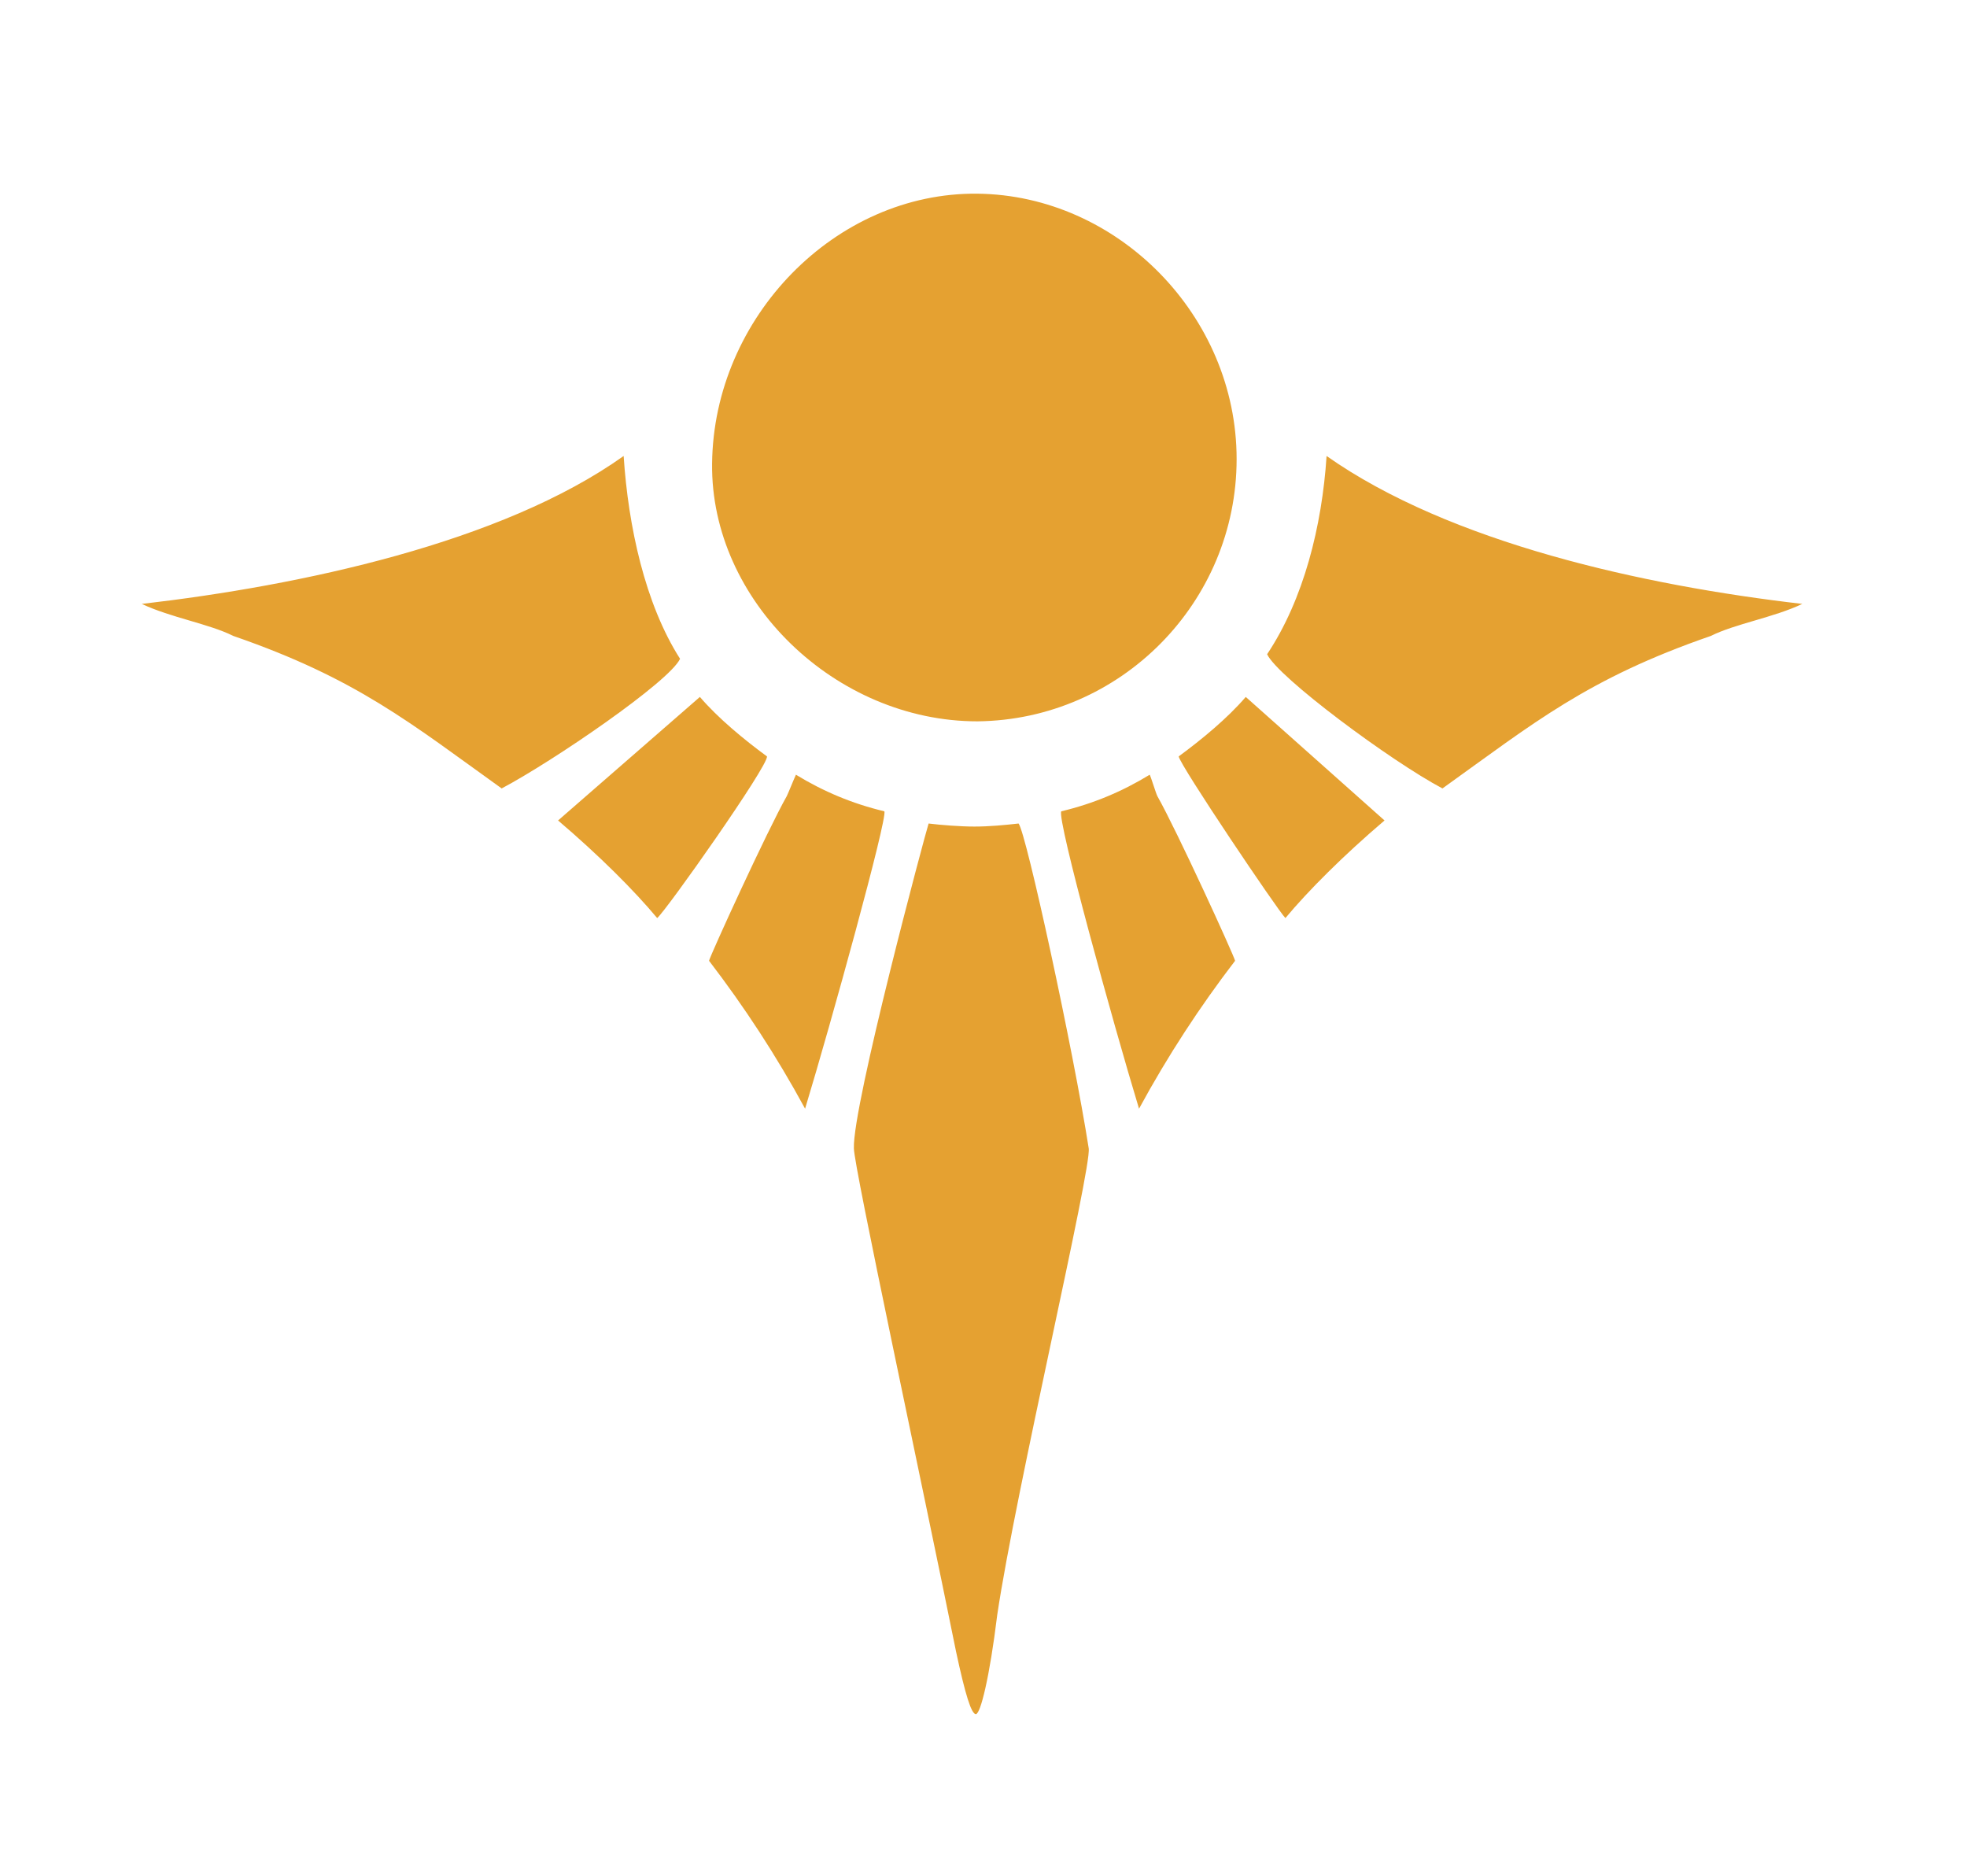
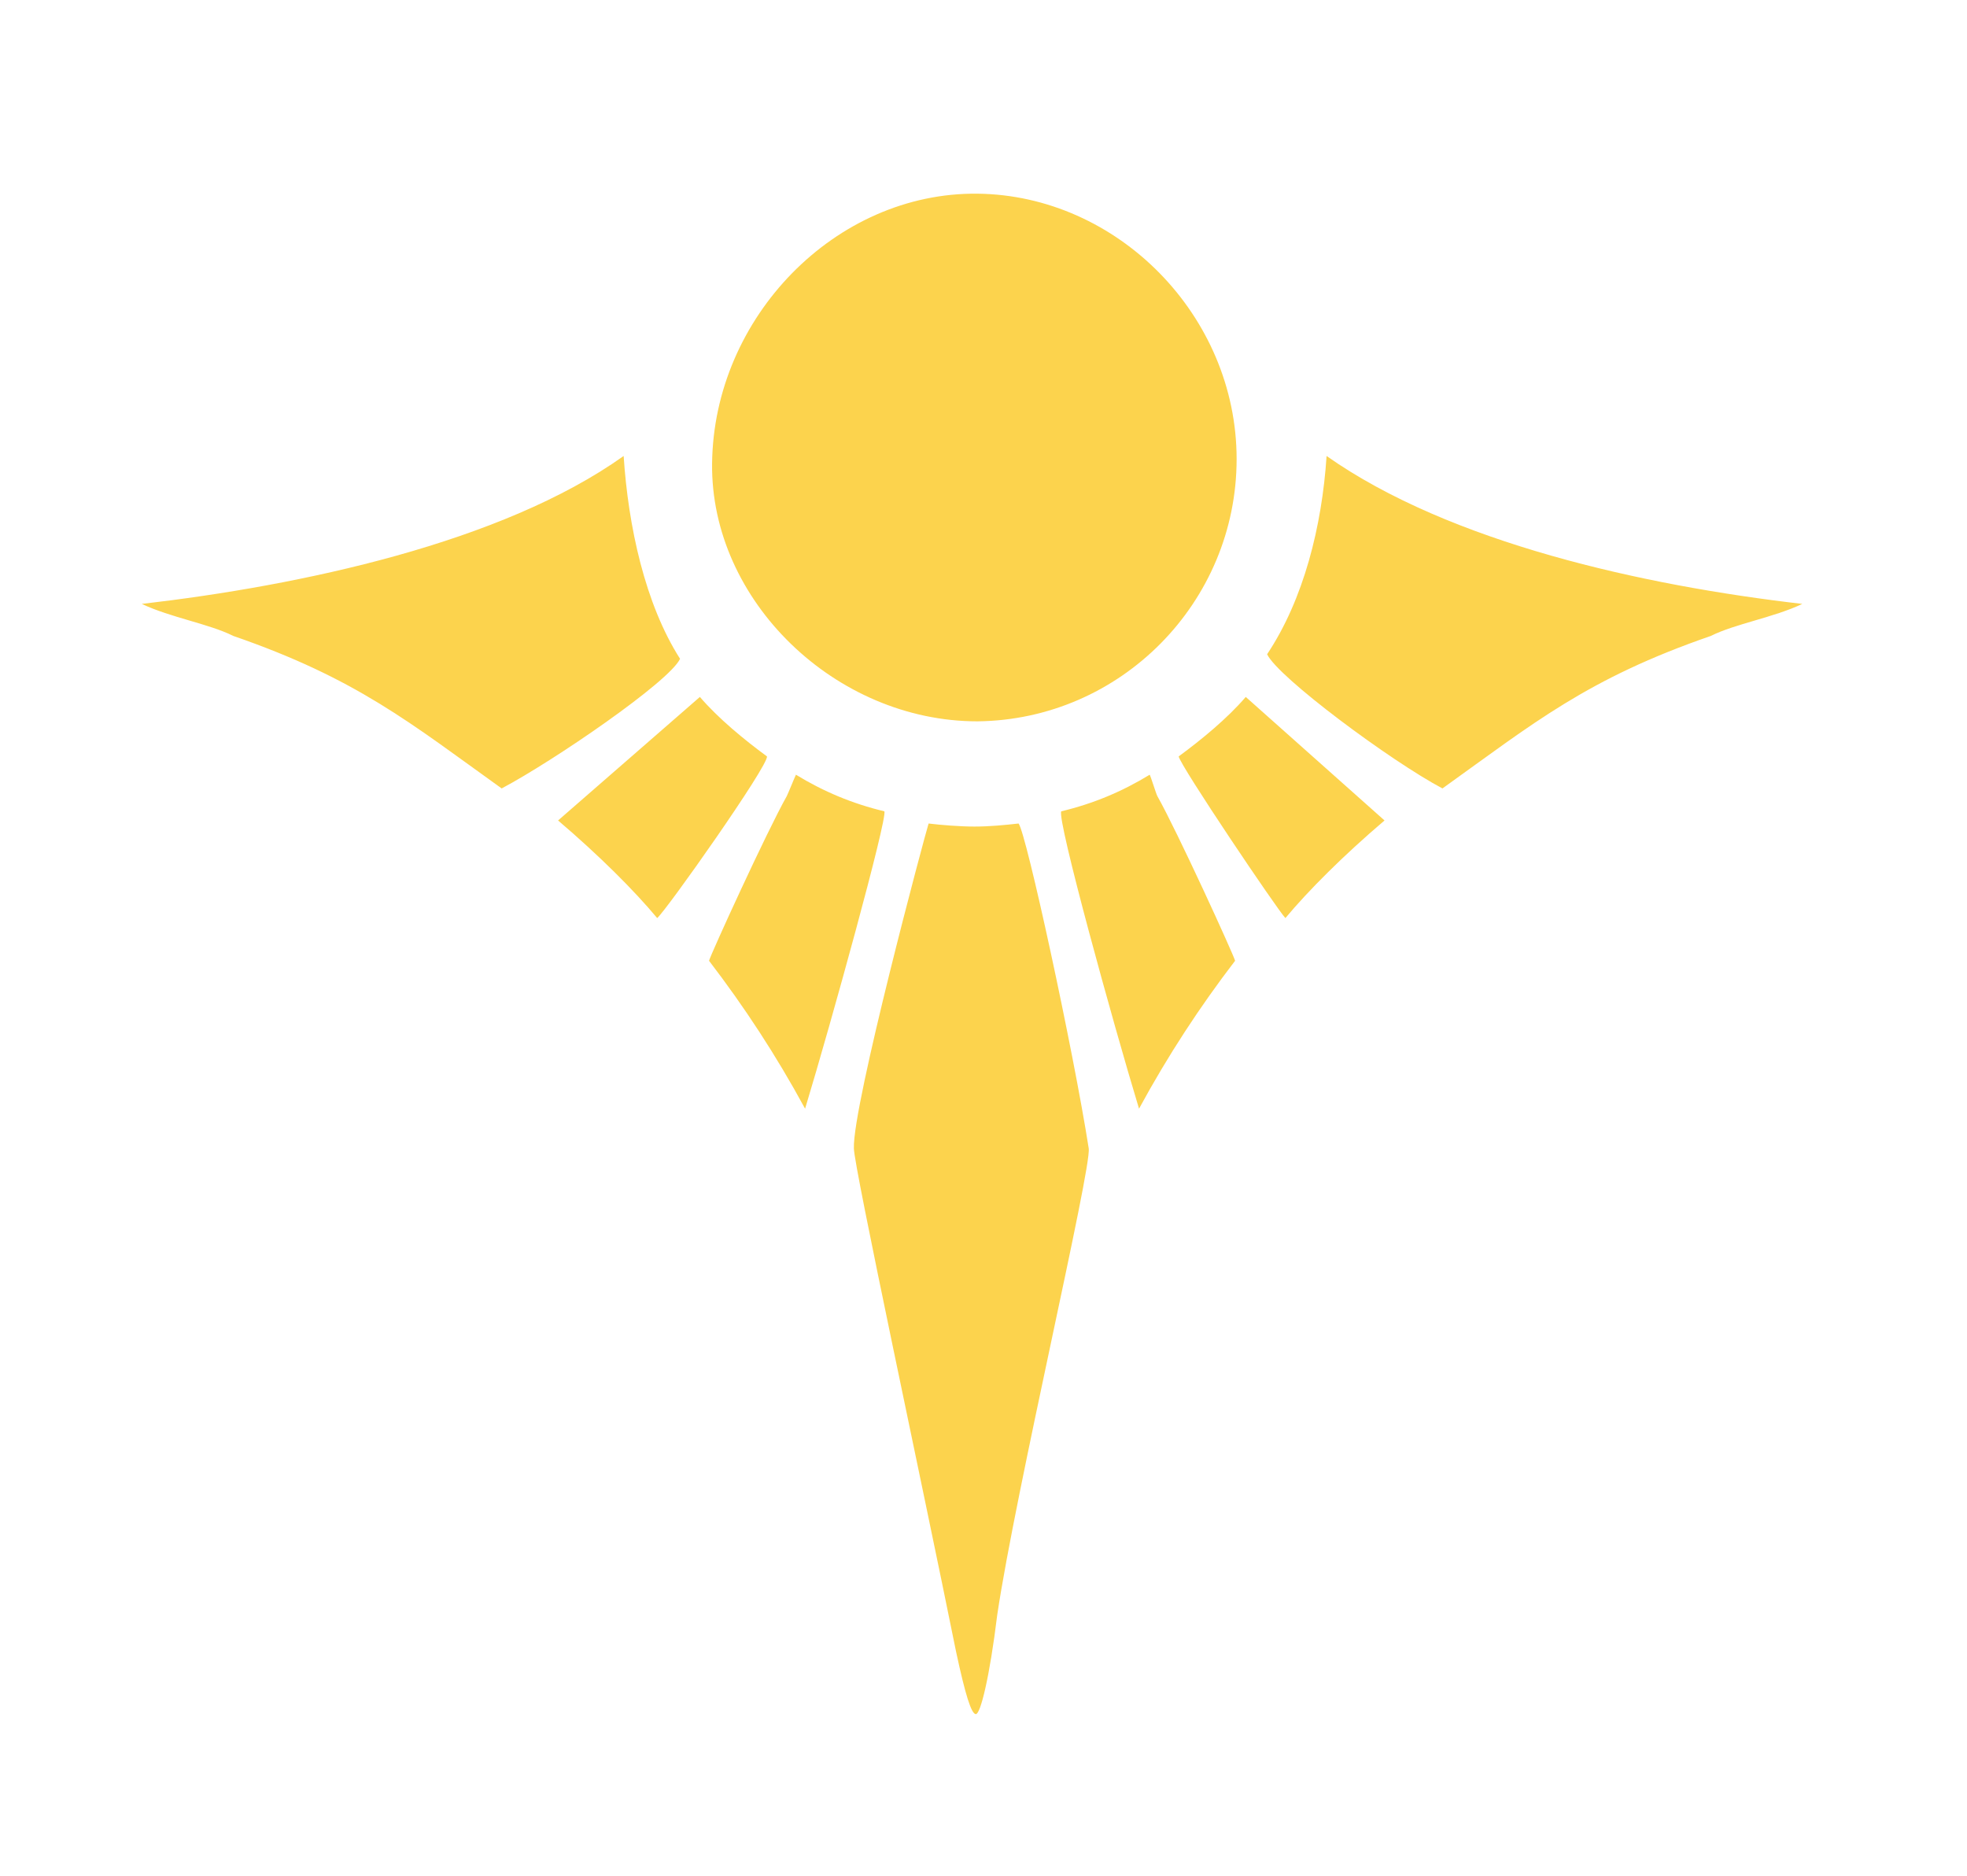
<svg xmlns="http://www.w3.org/2000/svg" viewBox="0 0 129 123">
-   <switch>
-     <g fill="#E5A131">
-       <path d="M64.1 47.3c-9.3 0-17.5-7.9-17.4-16.9.1-9.6 8.1-17.8 17.4-17.7 9.2.1 17 8 17 17.4 0 9.4-7.6 17.1-17 17.2zM71.4 75.3c-1-6.4-4.1-20.7-4.6-21.3-.9.1-1.9.2-2.9.2-.9 0-2.2-.1-3-.2-.2.6-5 18.5-4.9 21.3 0 1.2 4.5 22.1 6.7 33 .6 2.8 1 4.1 1.3 4.1.3 0 .9-2.4 1.4-6.5 1.2-8.1 6.2-29.3 6-30.6zM74.7 72.7c1.9-3.5 4-6.7 6.3-9.7-.1-.4-3.8-8.5-5.1-10.8-.1-.2-.4-1.2-.5-1.4-1.8 1.1-3.7 1.9-5.8 2.4-.3.5 3.4 13.9 5.1 19.5zM84.3 60.2c1.5-1.8 3.8-4.1 6.5-6.4l-9.1-8.1c-1.2 1.4-2.9 2.8-4.4 3.9.1.6 6.5 10.1 7 10.6zM94.6 51.7c6-4.3 9.5-7.2 17.6-10 1.6-.8 4.1-1.2 6-2.1-10.4-1.2-23.1-4-31.2-9.7-.1-.1.1.1 0 0-.3 4.6-1.5 9.4-3.9 13 .7 1.5 8.1 7 11.5 8.8zM52.8 72.7c-1.9-3.5-4-6.7-6.3-9.7.1-.4 3.8-8.5 5.1-10.8.1-.2.5-1.2.6-1.4 1.8 1.1 3.7 1.9 5.8 2.4.2.5-3.5 13.9-5.2 19.5zM43.1 60.2c-1.5-1.8-3.8-4.1-6.5-6.4l9.3-8.1c1.2 1.4 2.9 2.8 4.4 3.9.1.6-6.6 10.1-7.2 10.6zM32.9 51.7c-6-4.3-9.5-7.2-17.6-10-1.6-.8-4.1-1.2-6-2.1 10.4-1.2 23.6-4 31.6-9.7.1-.1-.1.1 0 0 .3 4.6 1.4 9.7 3.7 13.3-.7 1.5-8.3 6.7-11.7 8.5z" />
-     </g>
-   </switch>
+   <g id="Element/Icon/Faction/Shurima" fill="#fcd34d" fill-rule="nonzero">
+     <path d="M64.1 47.3c-9.3 0-17.5-7.9-17.4-16.9.1-9.6 8.1-17.8 17.4-17.7 9.2.1 17 8 17 17.4 0 9.4-7.6 17.1-17 17.2zM71.4 75.3c-1-6.4-4.1-20.7-4.6-21.3-.9.1-1.9.2-2.9.2-.9 0-2.2-.1-3-.2-.2.6-5 18.5-4.9 21.3 0 1.2 4.5 22.1 6.7 33 .6 2.8 1 4.1 1.3 4.1.3 0 .9-2.4 1.4-6.5 1.2-8.1 6.2-29.3 6-30.6zM74.7 72.7c1.9-3.5 4-6.7 6.3-9.7-.1-.4-3.8-8.5-5.1-10.8-.1-.2-.4-1.2-.5-1.4-1.8 1.1-3.7 1.9-5.8 2.4-.3.5 3.4 13.9 5.1 19.5zM84.3 60.2c1.5-1.8 3.8-4.1 6.5-6.4l-9.1-8.1c-1.2 1.4-2.9 2.8-4.4 3.9.1.6 6.5 10.1 7 10.6zM94.6 51.7c6-4.3 9.5-7.2 17.6-10 1.6-.8 4.1-1.2 6-2.1-10.4-1.2-23.1-4-31.2-9.7-.1-.1.1.1 0 0-.3 4.6-1.5 9.4-3.9 13 .7 1.5 8.1 7 11.5 8.8zM52.8 72.7c-1.9-3.5-4-6.7-6.3-9.7.1-.4 3.8-8.5 5.1-10.8.1-.2.5-1.2.6-1.4 1.8 1.1 3.7 1.9 5.8 2.4.2.5-3.5 13.9-5.2 19.5zM43.1 60.2c-1.5-1.8-3.8-4.1-6.5-6.4l9.3-8.1c1.2 1.4 2.9 2.8 4.4 3.9.1.6-6.6 10.1-7.2 10.6zM32.9 51.7c-6-4.3-9.5-7.2-17.6-10-1.6-.8-4.1-1.2-6-2.1 10.4-1.2 23.6-4 31.6-9.7.1-.1-.1.1 0 0 .3 4.6 1.4 9.7 3.7 13.3-.7 1.5-8.3 6.7-11.7 8.5z" />
+   </g>
</svg>
